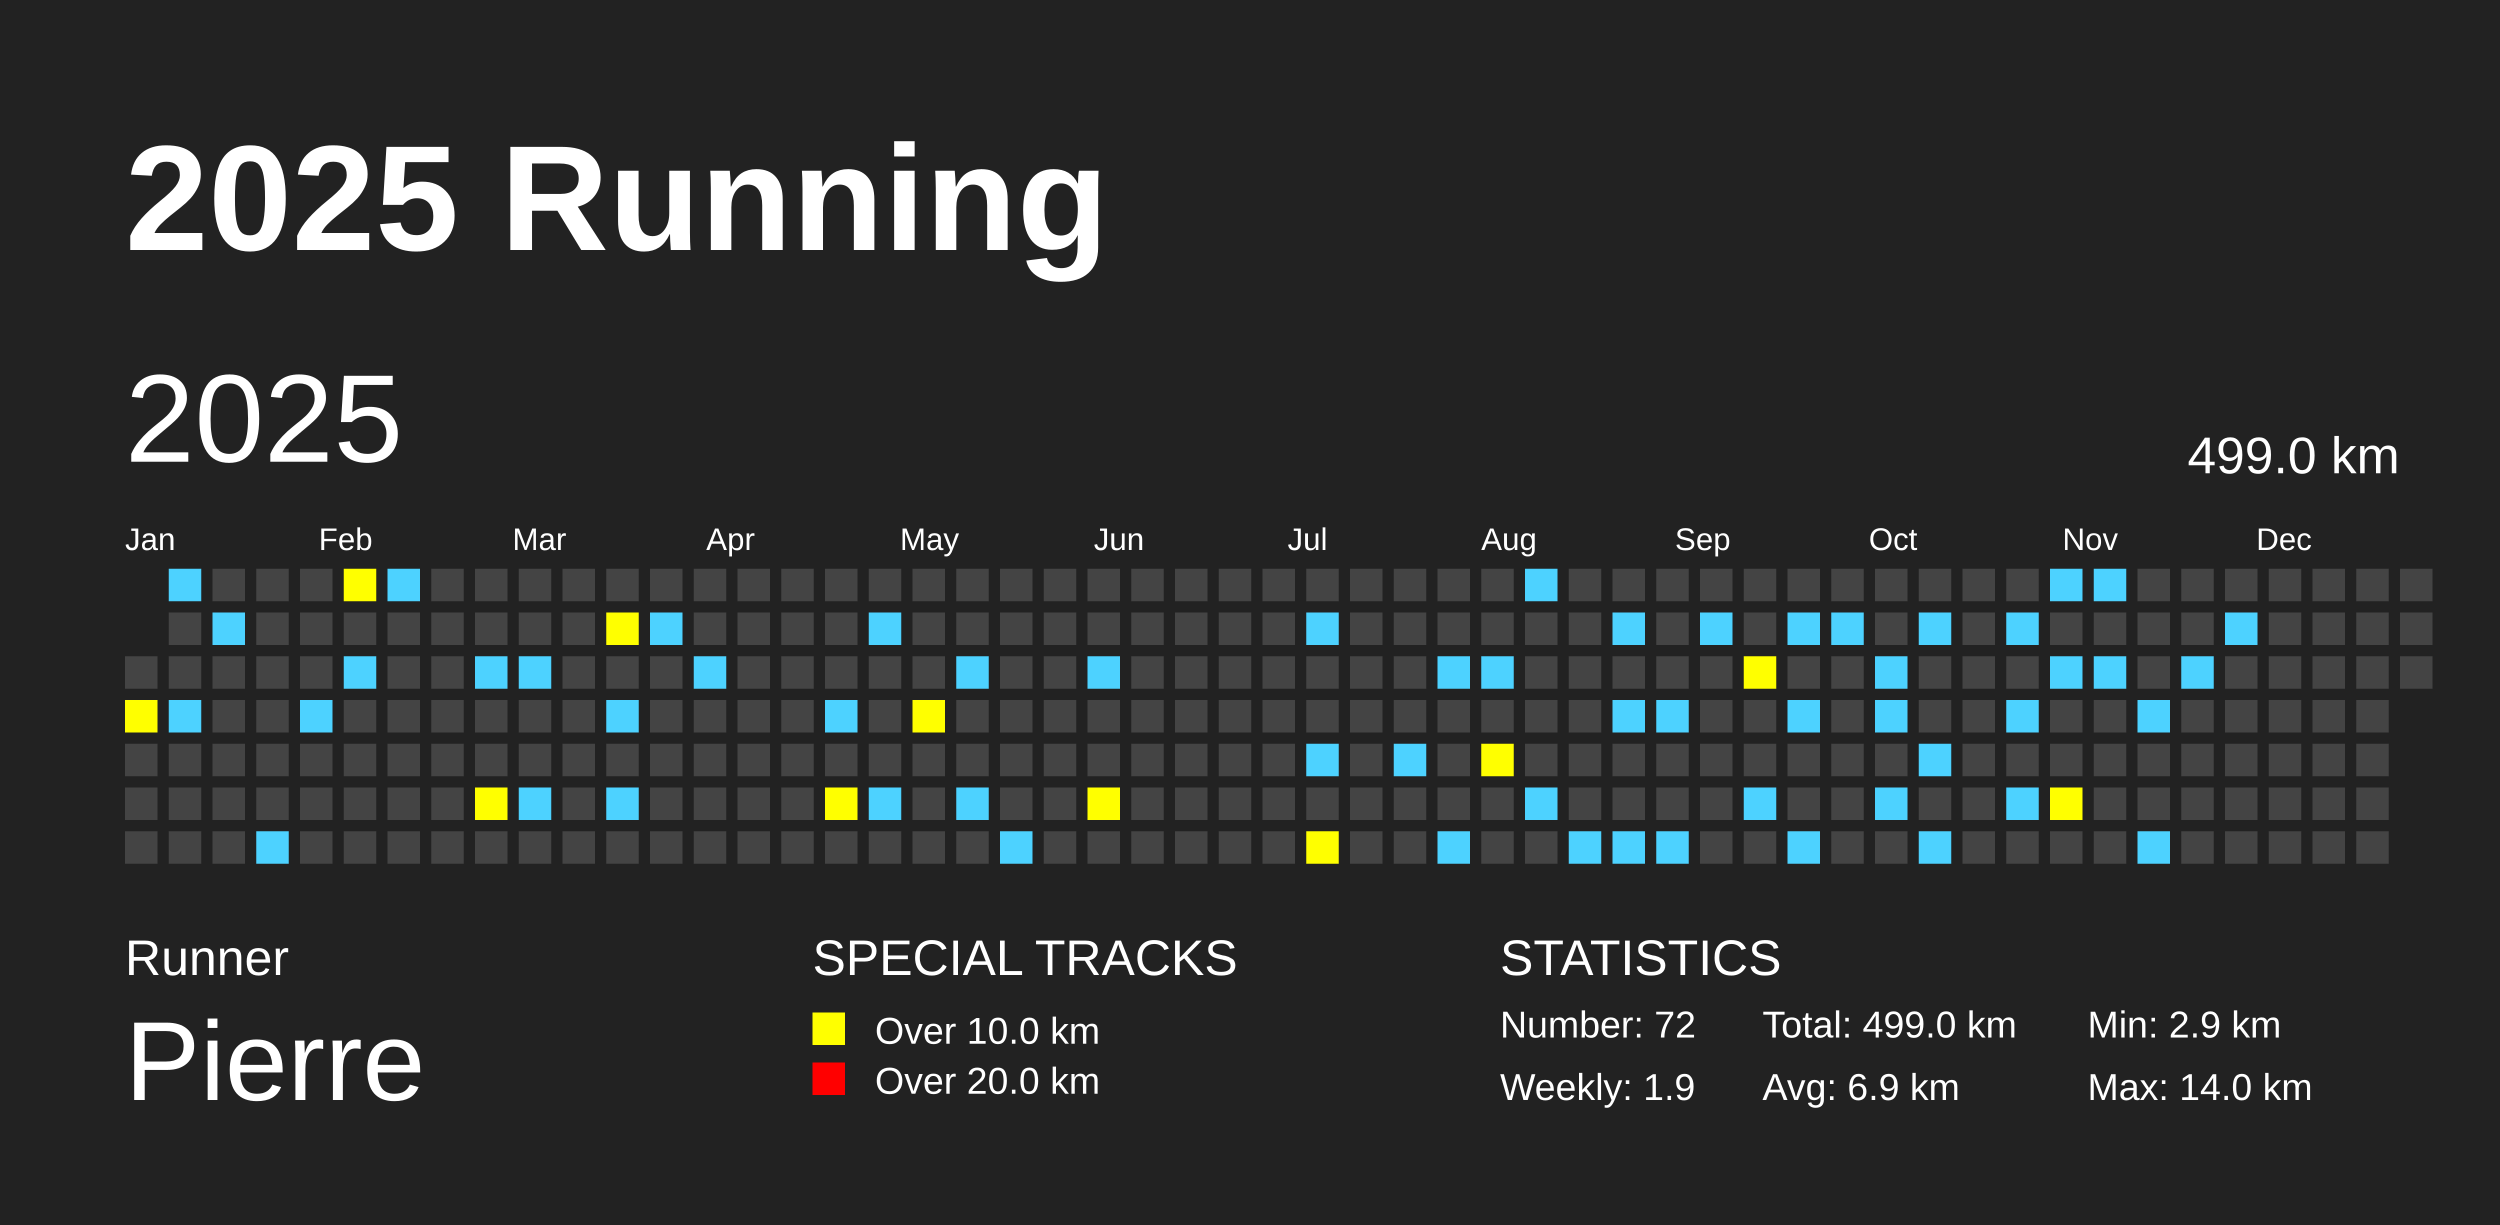
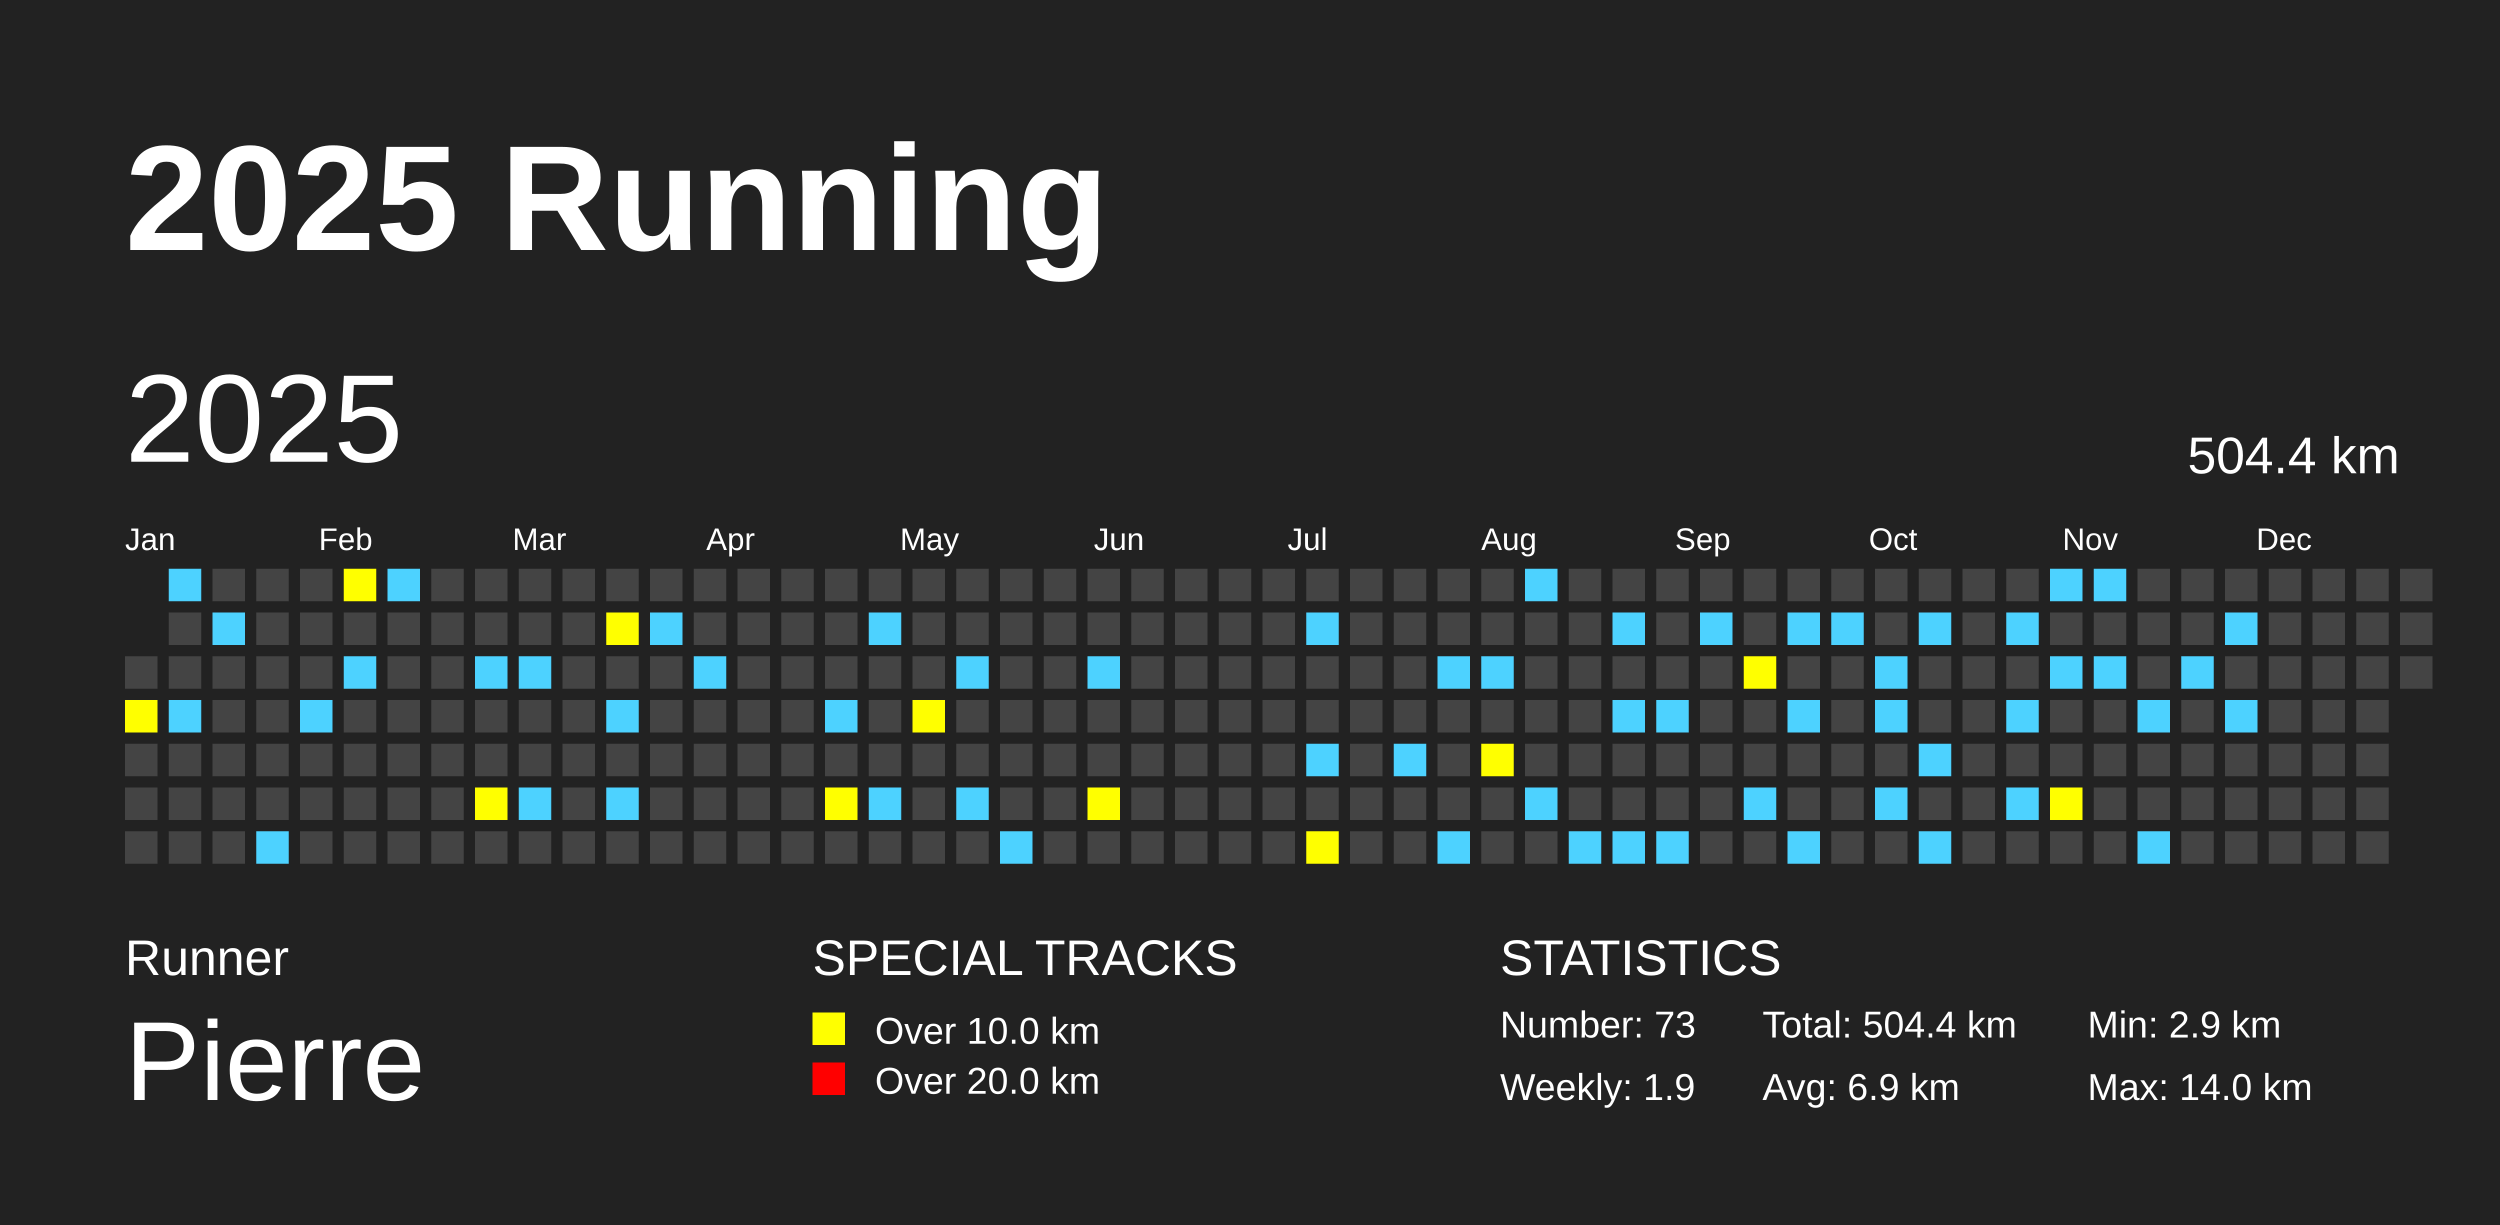
<svg xmlns="http://www.w3.org/2000/svg" baseProfile="full" height="98mm" version="1.1" viewBox="0,0,200,98" width="200mm">
  <defs />
  <rect fill="#222222" height="98" width="200" x="0" y="0" />
  <text fill="#FFFFFF" style="font-size:12px; font-family:Arial; font-weight:bold;" x="10" y="20">2025 Running</text>
  <text fill="#FFFFFF" style="font-size:4px; font-family:Arial" x="10" y="78">Runner</text>
  <text fill="#FFFFFF" style="font-size:9px; font-family:Arial" x="10" y="88">Pierre</text>
  <text fill="#FFFFFF" style="font-size:4px; font-family:Arial" x="65" y="78">SPECIAL TRACKS</text>
  <rect fill="yellow" height="2.6" width="2.6" x="65" y="81" />
  <text fill="#FFFFFF" style="font-size:3px; font-family:Arial" x="70" y="83.5">Over 10.0 km</text>
  <rect fill="red" height="2.6" width="2.6" x="65" y="85" />
  <text fill="#FFFFFF" style="font-size:3px; font-family:Arial" x="70" y="87.5">Over 20.0 km</text>
  <text fill="#FFFFFF" style="font-size:4px; font-family:Arial" x="120" y="78">STATISTICS</text>
-   <text fill="#FFFFFF" style="font-size:3px; font-family:Arial" x="120" y="83">Number: 72</text>
+   <text fill="#FFFFFF" style="font-size:3px; font-family:Arial" x="120" y="83">Number: 73</text>
  <text fill="#FFFFFF" style="font-size:3px; font-family:Arial" x="120" y="88">Weekly: 1.9</text>
-   <text fill="#FFFFFF" style="font-size:3px; font-family:Arial" x="141" y="83">Total: 499.0 km</text>
+   <text fill="#FFFFFF" style="font-size:3px; font-family:Arial" x="141" y="83">Total: 504.4 km</text>
  <text fill="#FFFFFF" style="font-size:3px; font-family:Arial" x="141" y="88">Avg: 6.9 km</text>
  <text fill="#FFFFFF" style="font-size:3px; font-family:Arial" x="167" y="83">Min: 2.9 km</text>
  <text fill="#FFFFFF" style="font-size:3px; font-family:Arial" x="167" y="88">Max: 14.0 km</text>
  <text dominant-baseline="hanging" fill="#FFFFFF" style="font-size:10.0px; font-family:Arial;" x="10" y="30">2025</text>
-   <text dominant-baseline="hanging" fill="#FFFFFF" style="font-size:4.125px; font-family:Arial;" x="175" y="35">499.0 km</text>
+   <text dominant-baseline="hanging" fill="#FFFFFF" style="font-size:4.125px; font-family:Arial;" x="175" y="35">504.4 km</text>
  <text fill="#FFFFFF" style="font-size:2.5px; font-family:Arial" x="10.0" y="44">Jan</text>
  <text fill="#FFFFFF" style="font-size:2.5px; font-family:Arial" x="25.5" y="44">Feb</text>
  <text fill="#FFFFFF" style="font-size:2.5px; font-family:Arial" x="41.0" y="44">Mar</text>
  <text fill="#FFFFFF" style="font-size:2.5px; font-family:Arial" x="56.5" y="44">Apr</text>
  <text fill="#FFFFFF" style="font-size:2.5px; font-family:Arial" x="72.0" y="44">May</text>
  <text fill="#FFFFFF" style="font-size:2.5px; font-family:Arial" x="87.5" y="44">Jun</text>
  <text fill="#FFFFFF" style="font-size:2.5px; font-family:Arial" x="103.0" y="44">Jul</text>
  <text fill="#FFFFFF" style="font-size:2.5px; font-family:Arial" x="118.5" y="44">Aug</text>
  <text fill="#FFFFFF" style="font-size:2.5px; font-family:Arial" x="134.0" y="44">Sep</text>
  <text fill="#FFFFFF" style="font-size:2.5px; font-family:Arial" x="149.5" y="44">Oct</text>
  <text fill="#FFFFFF" style="font-size:2.5px; font-family:Arial" x="165.0" y="44">Nov</text>
  <text fill="#FFFFFF" style="font-size:2.5px; font-family:Arial" x="180.5" y="44">Dec</text>
  <rect fill="#444444" height="2.6" width="2.6" x="10.0" y="52.5" />
  <rect fill="yellow" height="2.6" width="2.6" x="10.0" y="56.0" />
  <rect fill="#444444" height="2.6" width="2.6" x="10.0" y="59.5" />
  <rect fill="#444444" height="2.6" width="2.6" x="10.0" y="63.0" />
  <rect fill="#444444" height="2.6" width="2.6" x="10.0" y="66.5" />
  <rect fill="#4DD2FF" height="2.6" width="2.6" x="13.5" y="45.5" />
  <rect fill="#444444" height="2.6" width="2.6" x="13.5" y="49.0" />
  <rect fill="#444444" height="2.6" width="2.6" x="13.5" y="52.5" />
  <rect fill="#4DD2FF" height="2.6" width="2.6" x="13.5" y="56.0" />
  <rect fill="#444444" height="2.6" width="2.6" x="13.5" y="59.5" />
  <rect fill="#444444" height="2.6" width="2.6" x="13.5" y="63.0" />
  <rect fill="#444444" height="2.6" width="2.6" x="13.5" y="66.5" />
  <rect fill="#444444" height="2.6" width="2.6" x="17.0" y="45.5" />
  <rect fill="#4DD2FF" height="2.6" width="2.6" x="17.0" y="49.0" />
  <rect fill="#444444" height="2.6" width="2.6" x="17.0" y="52.5" />
  <rect fill="#444444" height="2.6" width="2.6" x="17.0" y="56.0" />
  <rect fill="#444444" height="2.6" width="2.6" x="17.0" y="59.5" />
  <rect fill="#444444" height="2.6" width="2.6" x="17.0" y="63.0" />
  <rect fill="#444444" height="2.6" width="2.6" x="17.0" y="66.5" />
  <rect fill="#444444" height="2.6" width="2.6" x="20.5" y="45.5" />
  <rect fill="#444444" height="2.6" width="2.6" x="20.5" y="49.0" />
  <rect fill="#444444" height="2.6" width="2.6" x="20.5" y="52.5" />
  <rect fill="#444444" height="2.6" width="2.6" x="20.5" y="56.0" />
  <rect fill="#444444" height="2.6" width="2.6" x="20.5" y="59.5" />
  <rect fill="#444444" height="2.6" width="2.6" x="20.5" y="63.0" />
  <rect fill="#4DD2FF" height="2.6" width="2.6" x="20.5" y="66.5" />
  <rect fill="#444444" height="2.6" width="2.6" x="24.0" y="45.5" />
  <rect fill="#444444" height="2.6" width="2.6" x="24.0" y="49.0" />
  <rect fill="#444444" height="2.6" width="2.6" x="24.0" y="52.5" />
  <rect fill="#4DD2FF" height="2.6" width="2.6" x="24.0" y="56.0" />
  <rect fill="#444444" height="2.6" width="2.6" x="24.0" y="59.5" />
  <rect fill="#444444" height="2.6" width="2.6" x="24.0" y="63.0" />
  <rect fill="#444444" height="2.6" width="2.6" x="24.0" y="66.5" />
  <rect fill="yellow" height="2.6" width="2.6" x="27.5" y="45.5" />
  <rect fill="#444444" height="2.6" width="2.6" x="27.5" y="49.0" />
  <rect fill="#4DD2FF" height="2.6" width="2.6" x="27.5" y="52.5" />
  <rect fill="#444444" height="2.6" width="2.6" x="27.5" y="56.0" />
  <rect fill="#444444" height="2.6" width="2.6" x="27.5" y="59.5" />
  <rect fill="#444444" height="2.6" width="2.6" x="27.5" y="63.0" />
  <rect fill="#444444" height="2.6" width="2.6" x="27.5" y="66.5" />
  <rect fill="#4DD2FF" height="2.6" width="2.6" x="31.0" y="45.5" />
  <rect fill="#444444" height="2.6" width="2.6" x="31.0" y="49.0" />
  <rect fill="#444444" height="2.6" width="2.6" x="31.0" y="52.5" />
  <rect fill="#444444" height="2.6" width="2.6" x="31.0" y="56.0" />
  <rect fill="#444444" height="2.6" width="2.6" x="31.0" y="59.5" />
  <rect fill="#444444" height="2.6" width="2.6" x="31.0" y="63.0" />
  <rect fill="#444444" height="2.6" width="2.6" x="31.0" y="66.5" />
  <rect fill="#444444" height="2.6" width="2.6" x="34.5" y="45.5" />
  <rect fill="#444444" height="2.6" width="2.6" x="34.5" y="49.0" />
  <rect fill="#444444" height="2.6" width="2.6" x="34.5" y="52.5" />
  <rect fill="#444444" height="2.6" width="2.6" x="34.5" y="56.0" />
  <rect fill="#444444" height="2.6" width="2.6" x="34.5" y="59.5" />
  <rect fill="#444444" height="2.6" width="2.6" x="34.5" y="63.0" />
  <rect fill="#444444" height="2.6" width="2.6" x="34.5" y="66.5" />
  <rect fill="#444444" height="2.6" width="2.6" x="38.0" y="45.5" />
  <rect fill="#444444" height="2.6" width="2.6" x="38.0" y="49.0" />
  <rect fill="#4DD2FF" height="2.6" width="2.6" x="38.0" y="52.5" />
  <rect fill="#444444" height="2.6" width="2.6" x="38.0" y="56.0" />
  <rect fill="#444444" height="2.6" width="2.6" x="38.0" y="59.5" />
  <rect fill="yellow" height="2.6" width="2.6" x="38.0" y="63.0" />
  <rect fill="#444444" height="2.6" width="2.6" x="38.0" y="66.5" />
  <rect fill="#444444" height="2.6" width="2.6" x="41.5" y="45.5" />
  <rect fill="#444444" height="2.6" width="2.6" x="41.5" y="49.0" />
  <rect fill="#4DD2FF" height="2.6" width="2.6" x="41.5" y="52.5" />
  <rect fill="#444444" height="2.6" width="2.6" x="41.5" y="56.0" />
  <rect fill="#444444" height="2.6" width="2.6" x="41.5" y="59.5" />
  <rect fill="#4DD2FF" height="2.6" width="2.6" x="41.5" y="63.0" />
  <rect fill="#444444" height="2.6" width="2.6" x="41.5" y="66.5" />
  <rect fill="#444444" height="2.6" width="2.6" x="45.0" y="45.5" />
  <rect fill="#444444" height="2.6" width="2.6" x="45.0" y="49.0" />
  <rect fill="#444444" height="2.6" width="2.6" x="45.0" y="52.5" />
  <rect fill="#444444" height="2.6" width="2.6" x="45.0" y="56.0" />
  <rect fill="#444444" height="2.6" width="2.6" x="45.0" y="59.5" />
  <rect fill="#444444" height="2.6" width="2.6" x="45.0" y="63.0" />
  <rect fill="#444444" height="2.6" width="2.6" x="45.0" y="66.5" />
  <rect fill="#444444" height="2.6" width="2.6" x="48.5" y="45.5" />
  <rect fill="yellow" height="2.6" width="2.6" x="48.5" y="49.0" />
  <rect fill="#444444" height="2.6" width="2.6" x="48.5" y="52.5" />
  <rect fill="#4DD2FF" height="2.6" width="2.6" x="48.5" y="56.0" />
  <rect fill="#444444" height="2.6" width="2.6" x="48.5" y="59.5" />
  <rect fill="#4DD2FF" height="2.6" width="2.6" x="48.5" y="63.0" />
  <rect fill="#444444" height="2.6" width="2.6" x="48.5" y="66.5" />
  <rect fill="#444444" height="2.6" width="2.6" x="52.0" y="45.5" />
  <rect fill="#4DD2FF" height="2.6" width="2.6" x="52.0" y="49.0" />
  <rect fill="#444444" height="2.6" width="2.6" x="52.0" y="52.5" />
  <rect fill="#444444" height="2.6" width="2.6" x="52.0" y="56.0" />
  <rect fill="#444444" height="2.6" width="2.6" x="52.0" y="59.5" />
  <rect fill="#444444" height="2.6" width="2.6" x="52.0" y="63.0" />
  <rect fill="#444444" height="2.6" width="2.6" x="52.0" y="66.5" />
  <rect fill="#444444" height="2.6" width="2.6" x="55.5" y="45.5" />
  <rect fill="#444444" height="2.6" width="2.6" x="55.5" y="49.0" />
  <rect fill="#4DD2FF" height="2.6" width="2.6" x="55.5" y="52.5" />
  <rect fill="#444444" height="2.6" width="2.6" x="55.5" y="56.0" />
  <rect fill="#444444" height="2.6" width="2.6" x="55.5" y="59.5" />
  <rect fill="#444444" height="2.6" width="2.6" x="55.5" y="63.0" />
  <rect fill="#444444" height="2.6" width="2.6" x="55.5" y="66.5" />
  <rect fill="#444444" height="2.6" width="2.6" x="59.0" y="45.5" />
  <rect fill="#444444" height="2.6" width="2.6" x="59.0" y="49.0" />
  <rect fill="#444444" height="2.6" width="2.6" x="59.0" y="52.5" />
  <rect fill="#444444" height="2.6" width="2.6" x="59.0" y="56.0" />
  <rect fill="#444444" height="2.6" width="2.6" x="59.0" y="59.5" />
  <rect fill="#444444" height="2.6" width="2.6" x="59.0" y="63.0" />
  <rect fill="#444444" height="2.6" width="2.6" x="59.0" y="66.5" />
  <rect fill="#444444" height="2.6" width="2.6" x="62.5" y="45.5" />
  <rect fill="#444444" height="2.6" width="2.6" x="62.5" y="49.0" />
  <rect fill="#444444" height="2.6" width="2.6" x="62.5" y="52.5" />
  <rect fill="#444444" height="2.6" width="2.6" x="62.5" y="56.0" />
  <rect fill="#444444" height="2.6" width="2.6" x="62.5" y="59.5" />
  <rect fill="#444444" height="2.6" width="2.6" x="62.5" y="63.0" />
  <rect fill="#444444" height="2.6" width="2.6" x="62.5" y="66.5" />
  <rect fill="#444444" height="2.6" width="2.6" x="66.0" y="45.5" />
  <rect fill="#444444" height="2.6" width="2.6" x="66.0" y="49.0" />
  <rect fill="#444444" height="2.6" width="2.6" x="66.0" y="52.5" />
  <rect fill="#4DD2FF" height="2.6" width="2.6" x="66.0" y="56.0" />
  <rect fill="#444444" height="2.6" width="2.6" x="66.0" y="59.5" />
  <rect fill="yellow" height="2.6" width="2.6" x="66.0" y="63.0" />
  <rect fill="#444444" height="2.6" width="2.6" x="66.0" y="66.5" />
  <rect fill="#444444" height="2.6" width="2.6" x="69.5" y="45.5" />
  <rect fill="#4DD2FF" height="2.6" width="2.6" x="69.5" y="49.0" />
  <rect fill="#444444" height="2.6" width="2.6" x="69.5" y="52.5" />
  <rect fill="#444444" height="2.6" width="2.6" x="69.5" y="56.0" />
  <rect fill="#444444" height="2.6" width="2.6" x="69.5" y="59.5" />
  <rect fill="#4DD2FF" height="2.6" width="2.6" x="69.5" y="63.0" />
  <rect fill="#444444" height="2.6" width="2.6" x="69.5" y="66.5" />
  <rect fill="#444444" height="2.6" width="2.6" x="73.0" y="45.5" />
  <rect fill="#444444" height="2.6" width="2.6" x="73.0" y="49.0" />
  <rect fill="#444444" height="2.6" width="2.6" x="73.0" y="52.5" />
  <rect fill="yellow" height="2.6" width="2.6" x="73.0" y="56.0" />
  <rect fill="#444444" height="2.6" width="2.6" x="73.0" y="59.5" />
  <rect fill="#444444" height="2.6" width="2.6" x="73.0" y="63.0" />
  <rect fill="#444444" height="2.6" width="2.6" x="73.0" y="66.5" />
  <rect fill="#444444" height="2.6" width="2.6" x="76.5" y="45.5" />
  <rect fill="#444444" height="2.6" width="2.6" x="76.5" y="49.0" />
  <rect fill="#4DD2FF" height="2.6" width="2.6" x="76.5" y="52.5" />
  <rect fill="#444444" height="2.6" width="2.6" x="76.5" y="56.0" />
  <rect fill="#444444" height="2.6" width="2.6" x="76.5" y="59.5" />
  <rect fill="#4DD2FF" height="2.6" width="2.6" x="76.5" y="63.0" />
  <rect fill="#444444" height="2.6" width="2.6" x="76.5" y="66.5" />
  <rect fill="#444444" height="2.6" width="2.6" x="80.0" y="45.5" />
  <rect fill="#444444" height="2.6" width="2.6" x="80.0" y="49.0" />
  <rect fill="#444444" height="2.6" width="2.6" x="80.0" y="52.5" />
  <rect fill="#444444" height="2.6" width="2.6" x="80.0" y="56.0" />
  <rect fill="#444444" height="2.6" width="2.6" x="80.0" y="59.5" />
  <rect fill="#444444" height="2.6" width="2.6" x="80.0" y="63.0" />
  <rect fill="#4DD2FF" height="2.6" width="2.6" x="80.0" y="66.5" />
  <rect fill="#444444" height="2.6" width="2.6" x="83.5" y="45.5" />
  <rect fill="#444444" height="2.6" width="2.6" x="83.5" y="49.0" />
  <rect fill="#444444" height="2.6" width="2.6" x="83.5" y="52.5" />
  <rect fill="#444444" height="2.6" width="2.6" x="83.5" y="56.0" />
  <rect fill="#444444" height="2.6" width="2.6" x="83.5" y="59.5" />
  <rect fill="#444444" height="2.6" width="2.6" x="83.5" y="63.0" />
  <rect fill="#444444" height="2.6" width="2.6" x="83.5" y="66.5" />
  <rect fill="#444444" height="2.6" width="2.6" x="87.0" y="45.5" />
  <rect fill="#444444" height="2.6" width="2.6" x="87.0" y="49.0" />
  <rect fill="#4DD2FF" height="2.6" width="2.6" x="87.0" y="52.5" />
  <rect fill="#444444" height="2.6" width="2.6" x="87.0" y="56.0" />
  <rect fill="#444444" height="2.6" width="2.6" x="87.0" y="59.5" />
  <rect fill="yellow" height="2.6" width="2.6" x="87.0" y="63.0" />
  <rect fill="#444444" height="2.6" width="2.6" x="87.0" y="66.5" />
  <rect fill="#444444" height="2.6" width="2.6" x="90.5" y="45.5" />
  <rect fill="#444444" height="2.6" width="2.6" x="90.5" y="49.0" />
  <rect fill="#444444" height="2.6" width="2.6" x="90.5" y="52.5" />
  <rect fill="#444444" height="2.6" width="2.6" x="90.5" y="56.0" />
  <rect fill="#444444" height="2.6" width="2.6" x="90.5" y="59.5" />
  <rect fill="#444444" height="2.6" width="2.6" x="90.5" y="63.0" />
  <rect fill="#444444" height="2.6" width="2.6" x="90.5" y="66.5" />
  <rect fill="#444444" height="2.6" width="2.6" x="94.0" y="45.5" />
  <rect fill="#444444" height="2.6" width="2.6" x="94.0" y="49.0" />
  <rect fill="#444444" height="2.6" width="2.6" x="94.0" y="52.5" />
  <rect fill="#444444" height="2.6" width="2.6" x="94.0" y="56.0" />
  <rect fill="#444444" height="2.6" width="2.6" x="94.0" y="59.5" />
  <rect fill="#444444" height="2.6" width="2.6" x="94.0" y="63.0" />
  <rect fill="#444444" height="2.6" width="2.6" x="94.0" y="66.5" />
  <rect fill="#444444" height="2.6" width="2.6" x="97.5" y="45.5" />
  <rect fill="#444444" height="2.6" width="2.6" x="97.5" y="49.0" />
  <rect fill="#444444" height="2.6" width="2.6" x="97.5" y="52.5" />
  <rect fill="#444444" height="2.6" width="2.6" x="97.5" y="56.0" />
  <rect fill="#444444" height="2.6" width="2.6" x="97.5" y="59.5" />
  <rect fill="#444444" height="2.6" width="2.6" x="97.5" y="63.0" />
  <rect fill="#444444" height="2.6" width="2.6" x="97.5" y="66.5" />
  <rect fill="#444444" height="2.6" width="2.6" x="101.0" y="45.5" />
  <rect fill="#444444" height="2.6" width="2.6" x="101.0" y="49.0" />
  <rect fill="#444444" height="2.6" width="2.6" x="101.0" y="52.5" />
  <rect fill="#444444" height="2.6" width="2.6" x="101.0" y="56.0" />
  <rect fill="#444444" height="2.6" width="2.6" x="101.0" y="59.5" />
  <rect fill="#444444" height="2.6" width="2.6" x="101.0" y="63.0" />
  <rect fill="#444444" height="2.6" width="2.6" x="101.0" y="66.5" />
  <rect fill="#444444" height="2.6" width="2.6" x="104.5" y="45.5" />
  <rect fill="#4DD2FF" height="2.6" width="2.6" x="104.5" y="49.0" />
  <rect fill="#444444" height="2.6" width="2.6" x="104.5" y="52.5" />
  <rect fill="#444444" height="2.6" width="2.6" x="104.5" y="56.0" />
  <rect fill="#4DD2FF" height="2.6" width="2.6" x="104.5" y="59.5" />
  <rect fill="#444444" height="2.6" width="2.6" x="104.5" y="63.0" />
  <rect fill="yellow" height="2.6" width="2.6" x="104.5" y="66.5" />
  <rect fill="#444444" height="2.6" width="2.6" x="108.0" y="45.5" />
  <rect fill="#444444" height="2.6" width="2.6" x="108.0" y="49.0" />
  <rect fill="#444444" height="2.6" width="2.6" x="108.0" y="52.5" />
  <rect fill="#444444" height="2.6" width="2.6" x="108.0" y="56.0" />
  <rect fill="#444444" height="2.6" width="2.6" x="108.0" y="59.5" />
  <rect fill="#444444" height="2.6" width="2.6" x="108.0" y="63.0" />
  <rect fill="#444444" height="2.6" width="2.6" x="108.0" y="66.5" />
  <rect fill="#444444" height="2.6" width="2.6" x="111.5" y="45.5" />
  <rect fill="#444444" height="2.6" width="2.6" x="111.5" y="49.0" />
  <rect fill="#444444" height="2.6" width="2.6" x="111.5" y="52.5" />
  <rect fill="#444444" height="2.6" width="2.6" x="111.5" y="56.0" />
  <rect fill="#4DD2FF" height="2.6" width="2.6" x="111.5" y="59.5" />
  <rect fill="#444444" height="2.6" width="2.6" x="111.5" y="63.0" />
  <rect fill="#444444" height="2.6" width="2.6" x="111.5" y="66.5" />
  <rect fill="#444444" height="2.6" width="2.6" x="115.0" y="45.5" />
  <rect fill="#444444" height="2.6" width="2.6" x="115.0" y="49.0" />
  <rect fill="#4DD2FF" height="2.6" width="2.6" x="115.0" y="52.5" />
  <rect fill="#444444" height="2.6" width="2.6" x="115.0" y="56.0" />
  <rect fill="#444444" height="2.6" width="2.6" x="115.0" y="59.5" />
  <rect fill="#444444" height="2.6" width="2.6" x="115.0" y="63.0" />
  <rect fill="#4DD2FF" height="2.6" width="2.6" x="115.0" y="66.5" />
  <rect fill="#444444" height="2.6" width="2.6" x="118.5" y="45.5" />
  <rect fill="#444444" height="2.6" width="2.6" x="118.5" y="49.0" />
  <rect fill="#4DD2FF" height="2.6" width="2.6" x="118.5" y="52.5" />
  <rect fill="#444444" height="2.6" width="2.6" x="118.5" y="56.0" />
  <rect fill="yellow" height="2.6" width="2.6" x="118.5" y="59.5" />
  <rect fill="#444444" height="2.6" width="2.6" x="118.5" y="63.0" />
  <rect fill="#444444" height="2.6" width="2.6" x="118.5" y="66.5" />
  <rect fill="#4DD2FF" height="2.6" width="2.6" x="122.0" y="45.5" />
  <rect fill="#444444" height="2.6" width="2.6" x="122.0" y="49.0" />
  <rect fill="#444444" height="2.6" width="2.6" x="122.0" y="52.5" />
  <rect fill="#444444" height="2.6" width="2.6" x="122.0" y="56.0" />
  <rect fill="#444444" height="2.6" width="2.6" x="122.0" y="59.5" />
  <rect fill="#4DD2FF" height="2.6" width="2.6" x="122.0" y="63.0" />
  <rect fill="#444444" height="2.6" width="2.6" x="122.0" y="66.5" />
  <rect fill="#444444" height="2.6" width="2.6" x="125.5" y="45.5" />
  <rect fill="#444444" height="2.6" width="2.6" x="125.5" y="49.0" />
  <rect fill="#444444" height="2.6" width="2.6" x="125.5" y="52.5" />
  <rect fill="#444444" height="2.6" width="2.6" x="125.5" y="56.0" />
  <rect fill="#444444" height="2.6" width="2.6" x="125.5" y="59.5" />
  <rect fill="#444444" height="2.6" width="2.6" x="125.5" y="63.0" />
  <rect fill="#4DD2FF" height="2.6" width="2.6" x="125.5" y="66.5" />
  <rect fill="#444444" height="2.6" width="2.6" x="129.0" y="45.5" />
  <rect fill="#4DD2FF" height="2.6" width="2.6" x="129.0" y="49.0" />
  <rect fill="#444444" height="2.6" width="2.6" x="129.0" y="52.5" />
  <rect fill="#4DD2FF" height="2.6" width="2.6" x="129.0" y="56.0" />
  <rect fill="#444444" height="2.6" width="2.6" x="129.0" y="59.5" />
  <rect fill="#444444" height="2.6" width="2.6" x="129.0" y="63.0" />
  <rect fill="#4DD2FF" height="2.6" width="2.6" x="129.0" y="66.5" />
  <rect fill="#444444" height="2.6" width="2.6" x="132.5" y="45.5" />
  <rect fill="#444444" height="2.6" width="2.6" x="132.5" y="49.0" />
  <rect fill="#444444" height="2.6" width="2.6" x="132.5" y="52.5" />
  <rect fill="#4DD2FF" height="2.6" width="2.6" x="132.5" y="56.0" />
  <rect fill="#444444" height="2.6" width="2.6" x="132.5" y="59.5" />
  <rect fill="#444444" height="2.6" width="2.6" x="132.5" y="63.0" />
  <rect fill="#4DD2FF" height="2.6" width="2.6" x="132.5" y="66.5" />
  <rect fill="#444444" height="2.6" width="2.6" x="136.0" y="45.5" />
  <rect fill="#4DD2FF" height="2.6" width="2.6" x="136.0" y="49.0" />
  <rect fill="#444444" height="2.6" width="2.6" x="136.0" y="52.5" />
  <rect fill="#444444" height="2.6" width="2.6" x="136.0" y="56.0" />
  <rect fill="#444444" height="2.6" width="2.6" x="136.0" y="59.5" />
  <rect fill="#444444" height="2.6" width="2.6" x="136.0" y="63.0" />
  <rect fill="#444444" height="2.6" width="2.6" x="136.0" y="66.5" />
  <rect fill="#444444" height="2.6" width="2.6" x="139.5" y="45.5" />
  <rect fill="#444444" height="2.6" width="2.6" x="139.5" y="49.0" />
  <rect fill="yellow" height="2.6" width="2.6" x="139.5" y="52.5" />
  <rect fill="#444444" height="2.6" width="2.6" x="139.5" y="56.0" />
  <rect fill="#444444" height="2.6" width="2.6" x="139.5" y="59.5" />
  <rect fill="#4DD2FF" height="2.6" width="2.6" x="139.5" y="63.0" />
  <rect fill="#444444" height="2.6" width="2.6" x="139.5" y="66.5" />
  <rect fill="#444444" height="2.6" width="2.6" x="143.0" y="45.5" />
  <rect fill="#4DD2FF" height="2.6" width="2.6" x="143.0" y="49.0" />
  <rect fill="#444444" height="2.6" width="2.6" x="143.0" y="52.5" />
  <rect fill="#4DD2FF" height="2.6" width="2.6" x="143.0" y="56.0" />
  <rect fill="#444444" height="2.6" width="2.6" x="143.0" y="59.5" />
  <rect fill="#444444" height="2.6" width="2.6" x="143.0" y="63.0" />
  <rect fill="#4DD2FF" height="2.6" width="2.6" x="143.0" y="66.5" />
  <rect fill="#444444" height="2.6" width="2.6" x="146.5" y="45.5" />
  <rect fill="#4DD2FF" height="2.6" width="2.6" x="146.5" y="49.0" />
  <rect fill="#444444" height="2.6" width="2.6" x="146.5" y="52.5" />
  <rect fill="#444444" height="2.6" width="2.6" x="146.5" y="56.0" />
  <rect fill="#444444" height="2.6" width="2.6" x="146.5" y="59.5" />
  <rect fill="#444444" height="2.6" width="2.6" x="146.5" y="63.0" />
  <rect fill="#444444" height="2.6" width="2.6" x="146.5" y="66.5" />
  <rect fill="#444444" height="2.6" width="2.6" x="150.0" y="45.5" />
  <rect fill="#444444" height="2.6" width="2.6" x="150.0" y="49.0" />
  <rect fill="#4DD2FF" height="2.6" width="2.6" x="150.0" y="52.5" />
  <rect fill="#4DD2FF" height="2.6" width="2.6" x="150.0" y="56.0" />
  <rect fill="#444444" height="2.6" width="2.6" x="150.0" y="59.5" />
  <rect fill="#4DD2FF" height="2.6" width="2.6" x="150.0" y="63.0" />
  <rect fill="#444444" height="2.6" width="2.6" x="150.0" y="66.5" />
  <rect fill="#444444" height="2.6" width="2.6" x="153.5" y="45.5" />
  <rect fill="#4DD2FF" height="2.6" width="2.6" x="153.5" y="49.0" />
  <rect fill="#444444" height="2.6" width="2.6" x="153.5" y="52.5" />
  <rect fill="#444444" height="2.6" width="2.6" x="153.5" y="56.0" />
  <rect fill="#4DD2FF" height="2.6" width="2.6" x="153.5" y="59.5" />
  <rect fill="#444444" height="2.6" width="2.6" x="153.5" y="63.0" />
  <rect fill="#4DD2FF" height="2.6" width="2.6" x="153.5" y="66.5" />
  <rect fill="#444444" height="2.6" width="2.6" x="157.0" y="45.5" />
  <rect fill="#444444" height="2.6" width="2.6" x="157.0" y="49.0" />
  <rect fill="#444444" height="2.6" width="2.6" x="157.0" y="52.5" />
  <rect fill="#444444" height="2.6" width="2.6" x="157.0" y="56.0" />
  <rect fill="#444444" height="2.6" width="2.6" x="157.0" y="59.5" />
  <rect fill="#444444" height="2.6" width="2.6" x="157.0" y="63.0" />
  <rect fill="#444444" height="2.6" width="2.6" x="157.0" y="66.5" />
  <rect fill="#444444" height="2.6" width="2.6" x="160.5" y="45.5" />
  <rect fill="#4DD2FF" height="2.6" width="2.6" x="160.5" y="49.0" />
  <rect fill="#444444" height="2.6" width="2.6" x="160.5" y="52.5" />
  <rect fill="#4DD2FF" height="2.6" width="2.6" x="160.5" y="56.0" />
  <rect fill="#444444" height="2.6" width="2.6" x="160.5" y="59.5" />
  <rect fill="#4DD2FF" height="2.6" width="2.6" x="160.5" y="63.0" />
  <rect fill="#444444" height="2.6" width="2.6" x="160.5" y="66.5" />
  <rect fill="#4DD2FF" height="2.6" width="2.6" x="164.0" y="45.5" />
  <rect fill="#444444" height="2.6" width="2.6" x="164.0" y="49.0" />
  <rect fill="#4DD2FF" height="2.6" width="2.6" x="164.0" y="52.5" />
  <rect fill="#444444" height="2.6" width="2.6" x="164.0" y="56.0" />
  <rect fill="#444444" height="2.6" width="2.6" x="164.0" y="59.5" />
  <rect fill="yellow" height="2.6" width="2.6" x="164.0" y="63.0" />
  <rect fill="#444444" height="2.6" width="2.6" x="164.0" y="66.5" />
  <rect fill="#4DD2FF" height="2.6" width="2.6" x="167.5" y="45.5" />
  <rect fill="#444444" height="2.6" width="2.6" x="167.5" y="49.0" />
  <rect fill="#4DD2FF" height="2.6" width="2.6" x="167.5" y="52.5" />
  <rect fill="#444444" height="2.6" width="2.6" x="167.5" y="56.0" />
  <rect fill="#444444" height="2.6" width="2.6" x="167.5" y="59.5" />
  <rect fill="#444444" height="2.6" width="2.6" x="167.5" y="63.0" />
  <rect fill="#444444" height="2.6" width="2.6" x="167.5" y="66.5" />
  <rect fill="#444444" height="2.6" width="2.6" x="171.0" y="45.5" />
  <rect fill="#444444" height="2.6" width="2.6" x="171.0" y="49.0" />
  <rect fill="#444444" height="2.6" width="2.6" x="171.0" y="52.5" />
  <rect fill="#4DD2FF" height="2.6" width="2.6" x="171.0" y="56.0" />
  <rect fill="#444444" height="2.6" width="2.6" x="171.0" y="59.5" />
  <rect fill="#444444" height="2.6" width="2.6" x="171.0" y="63.0" />
  <rect fill="#4DD2FF" height="2.6" width="2.6" x="171.0" y="66.5" />
  <rect fill="#444444" height="2.6" width="2.6" x="174.5" y="45.5" />
  <rect fill="#444444" height="2.6" width="2.6" x="174.5" y="49.0" />
  <rect fill="#4DD2FF" height="2.6" width="2.6" x="174.5" y="52.5" />
  <rect fill="#444444" height="2.6" width="2.6" x="174.5" y="56.0" />
  <rect fill="#444444" height="2.6" width="2.6" x="174.5" y="59.5" />
  <rect fill="#444444" height="2.6" width="2.6" x="174.5" y="63.0" />
  <rect fill="#444444" height="2.6" width="2.6" x="174.5" y="66.5" />
  <rect fill="#444444" height="2.6" width="2.6" x="178.0" y="45.5" />
  <rect fill="#4DD2FF" height="2.6" width="2.6" x="178.0" y="49.0" />
  <rect fill="#444444" height="2.6" width="2.6" x="178.0" y="52.5" />
-   <rect fill="#444444" height="2.6" width="2.6" x="178.0" y="56.0" />
+   <rect fill="#4DD2FF" height="2.6" width="2.6" x="178.0" y="56.0" />
  <rect fill="#444444" height="2.6" width="2.6" x="178.0" y="59.5" />
  <rect fill="#444444" height="2.6" width="2.6" x="178.0" y="63.0" />
  <rect fill="#444444" height="2.6" width="2.6" x="178.0" y="66.5" />
  <rect fill="#444444" height="2.6" width="2.6" x="181.5" y="45.5" />
  <rect fill="#444444" height="2.6" width="2.6" x="181.5" y="49.0" />
  <rect fill="#444444" height="2.6" width="2.6" x="181.5" y="52.5" />
  <rect fill="#444444" height="2.6" width="2.6" x="181.5" y="56.0" />
  <rect fill="#444444" height="2.6" width="2.6" x="181.5" y="59.5" />
  <rect fill="#444444" height="2.6" width="2.6" x="181.5" y="63.0" />
  <rect fill="#444444" height="2.6" width="2.6" x="181.5" y="66.5" />
  <rect fill="#444444" height="2.6" width="2.6" x="185.0" y="45.5" />
  <rect fill="#444444" height="2.6" width="2.6" x="185.0" y="49.0" />
  <rect fill="#444444" height="2.6" width="2.6" x="185.0" y="52.5" />
  <rect fill="#444444" height="2.6" width="2.6" x="185.0" y="56.0" />
  <rect fill="#444444" height="2.6" width="2.6" x="185.0" y="59.5" />
  <rect fill="#444444" height="2.6" width="2.6" x="185.0" y="63.0" />
  <rect fill="#444444" height="2.6" width="2.6" x="185.0" y="66.5" />
  <rect fill="#444444" height="2.6" width="2.6" x="188.5" y="45.5" />
  <rect fill="#444444" height="2.6" width="2.6" x="188.5" y="49.0" />
  <rect fill="#444444" height="2.6" width="2.6" x="188.5" y="52.5" />
  <rect fill="#444444" height="2.6" width="2.6" x="188.5" y="56.0" />
  <rect fill="#444444" height="2.6" width="2.6" x="188.5" y="59.5" />
  <rect fill="#444444" height="2.6" width="2.6" x="188.5" y="63.0" />
  <rect fill="#444444" height="2.6" width="2.6" x="188.5" y="66.5" />
  <rect fill="#444444" height="2.6" width="2.6" x="192.0" y="45.5" />
  <rect fill="#444444" height="2.6" width="2.6" x="192.0" y="49.0" />
  <rect fill="#444444" height="2.6" width="2.6" x="192.0" y="52.5" />
</svg>
